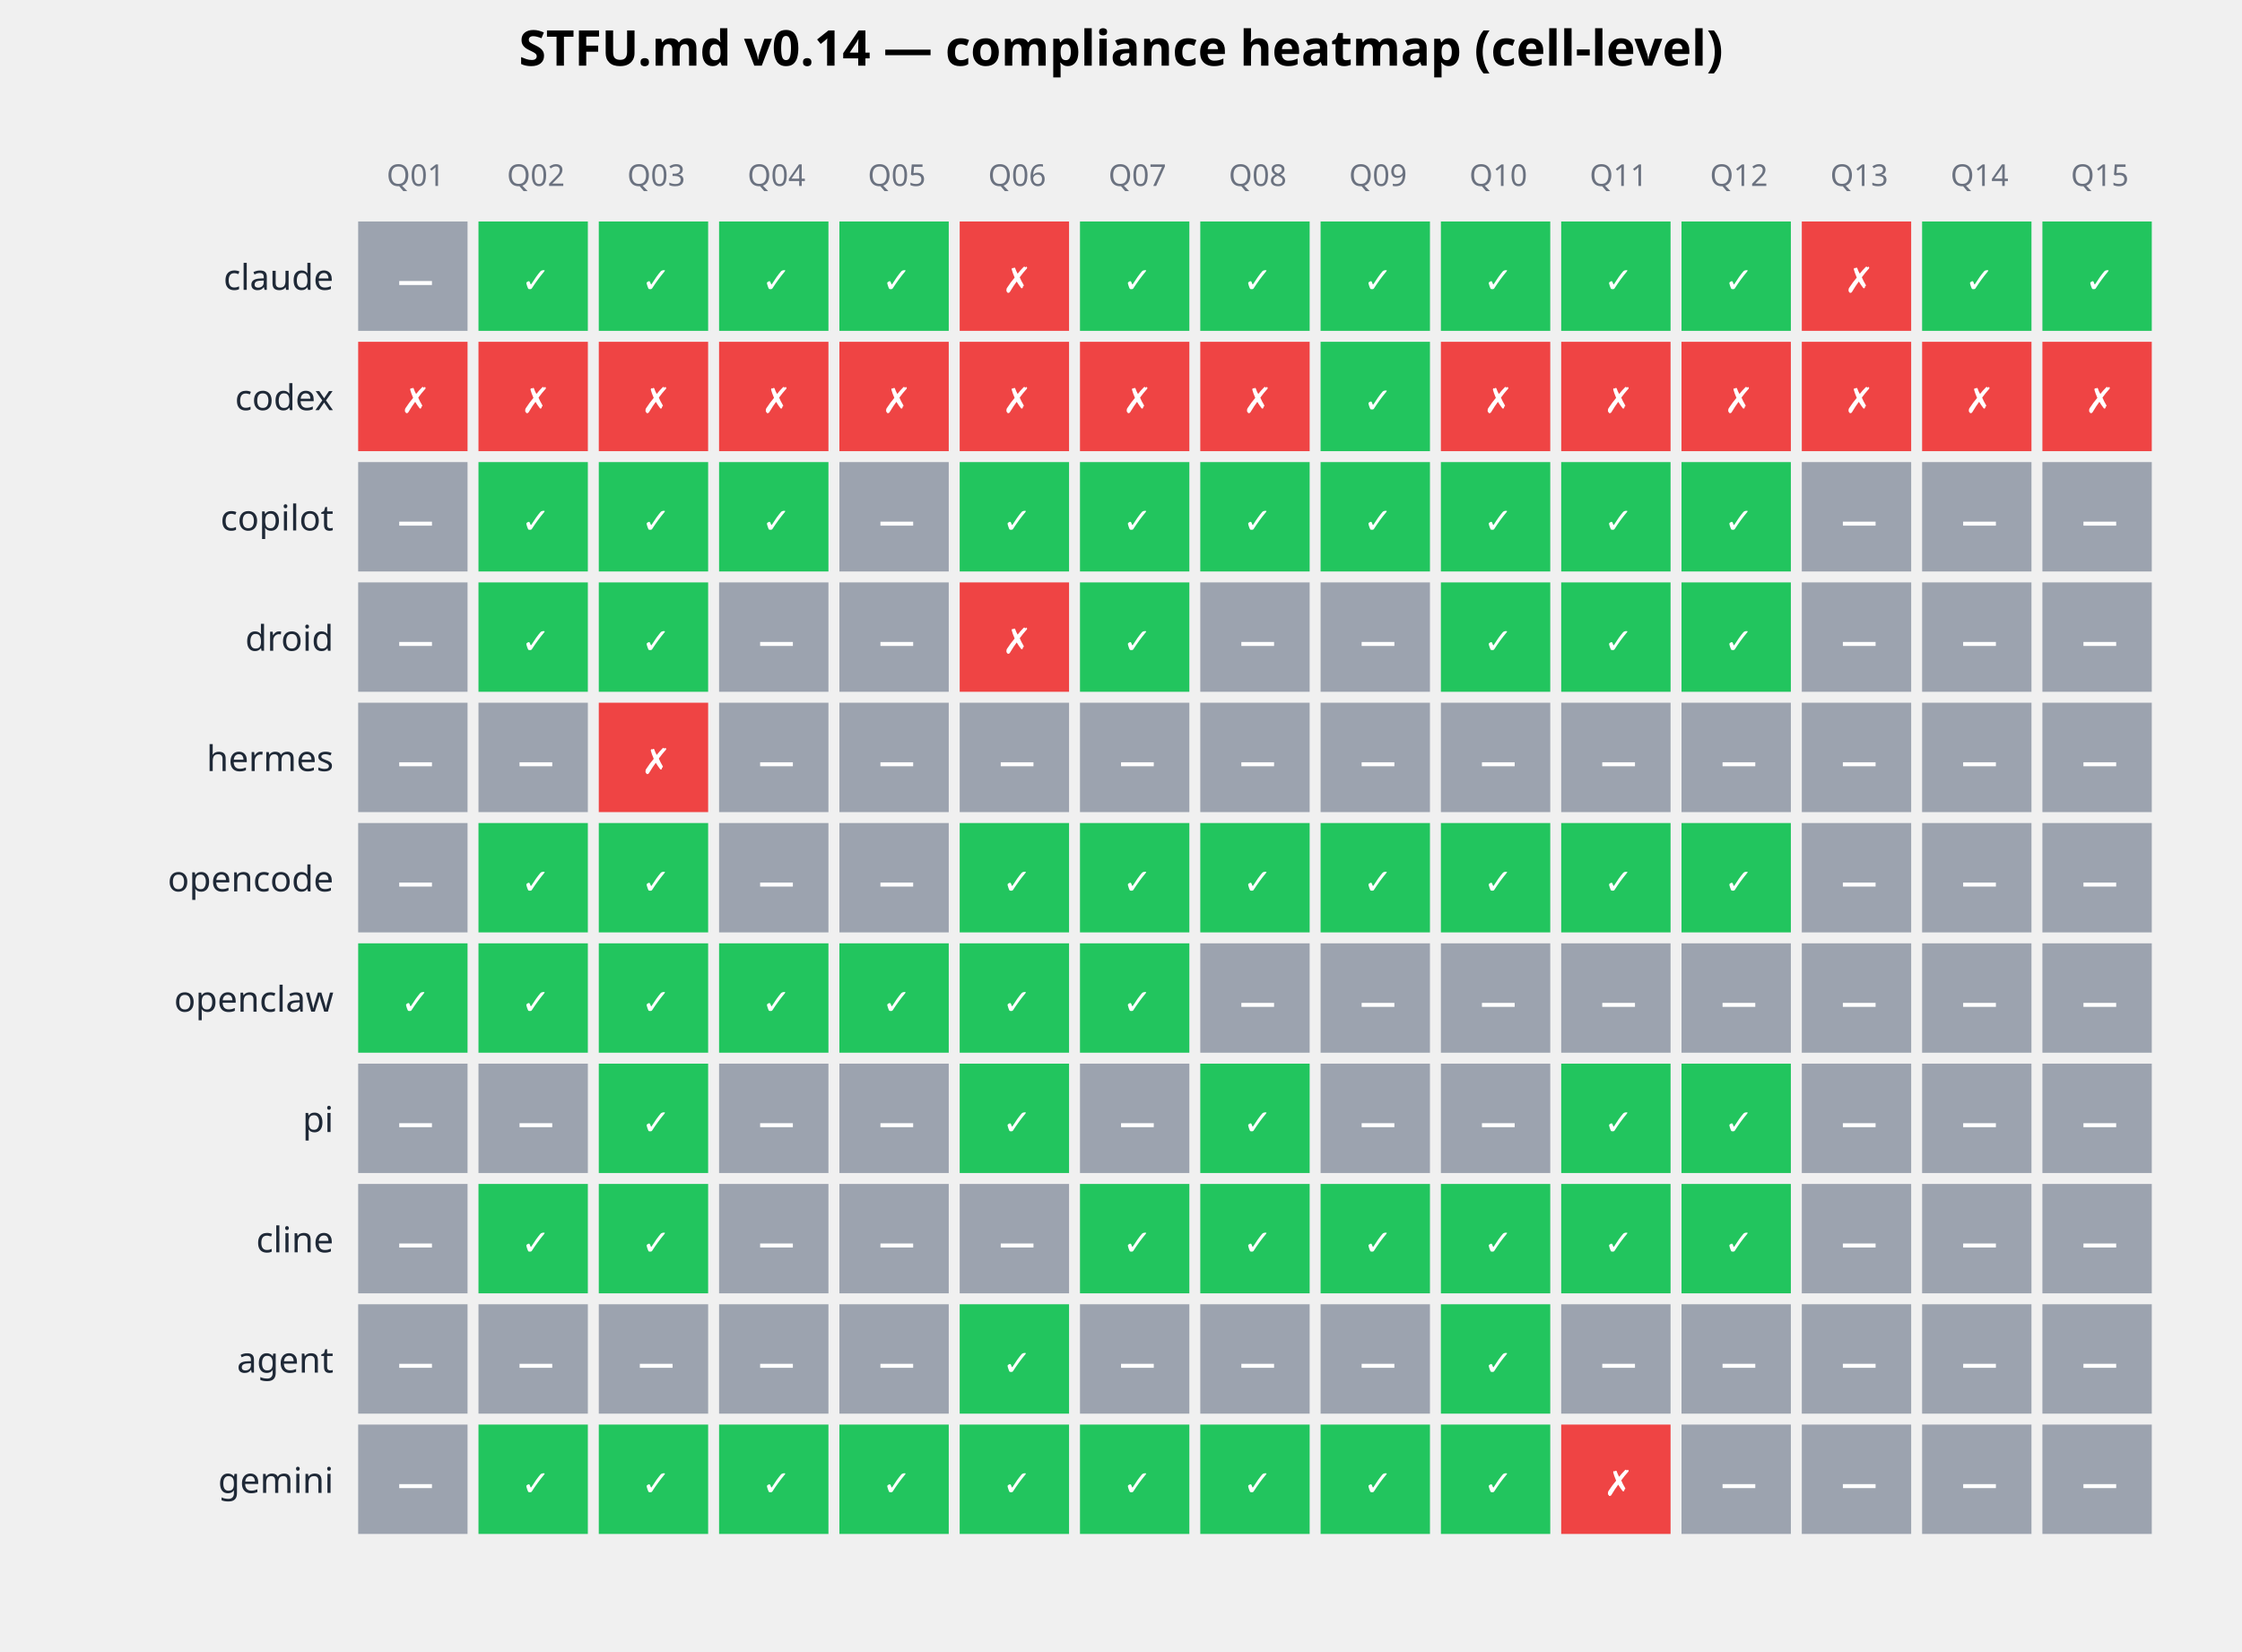
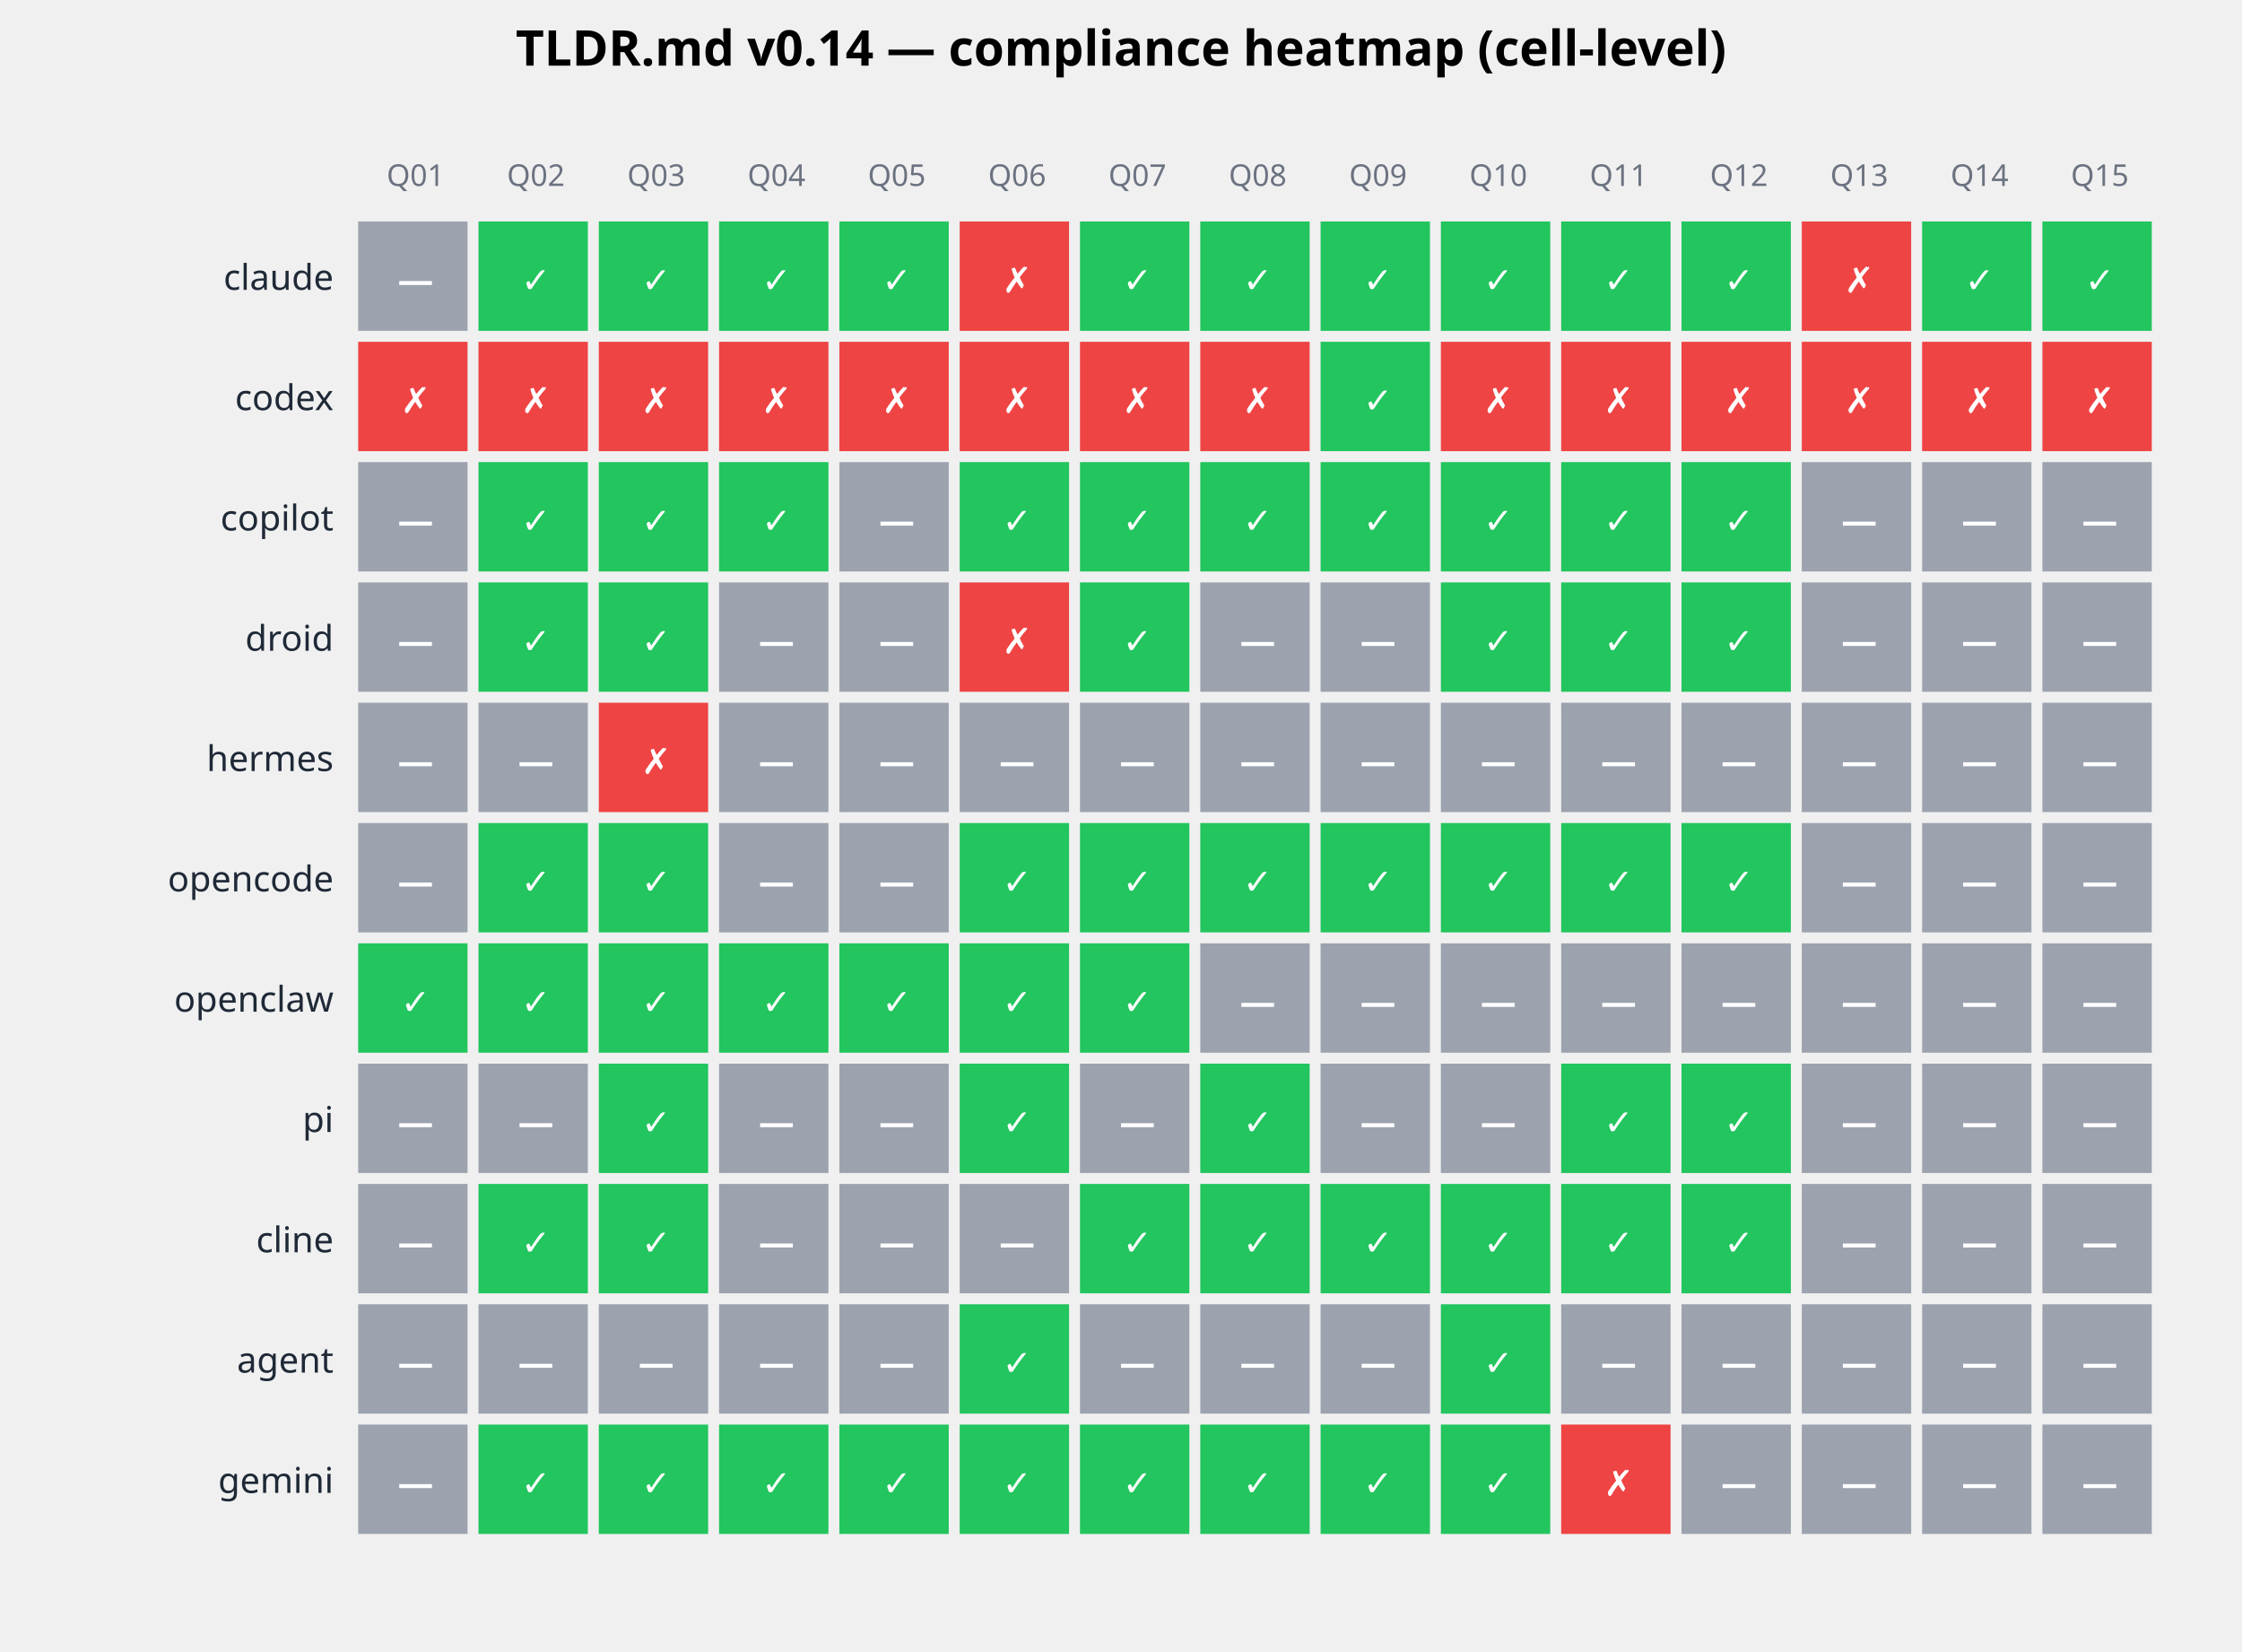
<svg xmlns="http://www.w3.org/2000/svg" viewBox="0 0 820 604" font-family="ui-sans-serif,system-ui,sans-serif" font-size="13">
  <style>
.title{font-size:18px;font-weight:600}
.gridline{stroke:#e5e7eb;stroke-width:1}
.bar-base{fill:#ef4444}
- .bar-stfu{fill:#22c55e}
+ .bar-tldr{fill:#22c55e}
.label{fill:#1f2937}
.label-sm{fill:#6b7280;font-size:11px}
.pass{fill:#22c55e}
.fail{fill:#ef4444}
.warn{fill:#f59e0b}
.gone{fill:#9ca3af}
</style>
-   <text x="410" y="24" text-anchor="middle" class="title">STFU.md v0.14 — compliance heatmap (cell-level)</text>
+   <text x="410" y="24" text-anchor="middle" class="title">TLDR.md v0.14 — compliance heatmap (cell-level)</text>
  <text x="152" y="68" text-anchor="middle" class="label-sm">Q01</text>
  <text x="196" y="68" text-anchor="middle" class="label-sm">Q02</text>
  <text x="240" y="68" text-anchor="middle" class="label-sm">Q03</text>
  <text x="284" y="68" text-anchor="middle" class="label-sm">Q04</text>
  <text x="328" y="68" text-anchor="middle" class="label-sm">Q05</text>
  <text x="372" y="68" text-anchor="middle" class="label-sm">Q06</text>
  <text x="416" y="68" text-anchor="middle" class="label-sm">Q07</text>
  <text x="460" y="68" text-anchor="middle" class="label-sm">Q08</text>
  <text x="504" y="68" text-anchor="middle" class="label-sm">Q09</text>
  <text x="548" y="68" text-anchor="middle" class="label-sm">Q10</text>
  <text x="592" y="68" text-anchor="middle" class="label-sm">Q11</text>
  <text x="636" y="68" text-anchor="middle" class="label-sm">Q12</text>
  <text x="680" y="68" text-anchor="middle" class="label-sm">Q13</text>
  <text x="724" y="68" text-anchor="middle" class="label-sm">Q14</text>
  <text x="768" y="68" text-anchor="middle" class="label-sm">Q15</text>
  <text x="122" y="106" text-anchor="end" class="label">claude</text>
  <rect x="131" y="81" width="40" height="40" class="gone" />
  <text x="152" y="107" text-anchor="middle" fill="white" font-weight="700">—</text>
  <rect x="175" y="81" width="40" height="40" class="pass" />
  <text x="196" y="107" text-anchor="middle" fill="white" font-weight="700">✓</text>
  <rect x="219" y="81" width="40" height="40" class="pass" />
  <text x="240" y="107" text-anchor="middle" fill="white" font-weight="700">✓</text>
  <rect x="263" y="81" width="40" height="40" class="pass" />
  <text x="284" y="107" text-anchor="middle" fill="white" font-weight="700">✓</text>
  <rect x="307" y="81" width="40" height="40" class="pass" />
  <text x="328" y="107" text-anchor="middle" fill="white" font-weight="700">✓</text>
  <rect x="351" y="81" width="40" height="40" class="fail" />
  <text x="372" y="107" text-anchor="middle" fill="white" font-weight="700">✗</text>
  <rect x="395" y="81" width="40" height="40" class="pass" />
  <text x="416" y="107" text-anchor="middle" fill="white" font-weight="700">✓</text>
  <rect x="439" y="81" width="40" height="40" class="pass" />
  <text x="460" y="107" text-anchor="middle" fill="white" font-weight="700">✓</text>
  <rect x="483" y="81" width="40" height="40" class="pass" />
  <text x="504" y="107" text-anchor="middle" fill="white" font-weight="700">✓</text>
  <rect x="527" y="81" width="40" height="40" class="pass" />
  <text x="548" y="107" text-anchor="middle" fill="white" font-weight="700">✓</text>
  <rect x="571" y="81" width="40" height="40" class="pass" />
  <text x="592" y="107" text-anchor="middle" fill="white" font-weight="700">✓</text>
  <rect x="615" y="81" width="40" height="40" class="pass" />
  <text x="636" y="107" text-anchor="middle" fill="white" font-weight="700">✓</text>
  <rect x="659" y="81" width="40" height="40" class="fail" />
  <text x="680" y="107" text-anchor="middle" fill="white" font-weight="700">✗</text>
  <rect x="703" y="81" width="40" height="40" class="pass" />
  <text x="724" y="107" text-anchor="middle" fill="white" font-weight="700">✓</text>
  <rect x="747" y="81" width="40" height="40" class="pass" />
  <text x="768" y="107" text-anchor="middle" fill="white" font-weight="700">✓</text>
  <text x="122" y="150" text-anchor="end" class="label">codex</text>
  <rect x="131" y="125" width="40" height="40" class="fail" />
  <text x="152" y="151" text-anchor="middle" fill="white" font-weight="700">✗</text>
  <rect x="175" y="125" width="40" height="40" class="fail" />
  <text x="196" y="151" text-anchor="middle" fill="white" font-weight="700">✗</text>
  <rect x="219" y="125" width="40" height="40" class="fail" />
  <text x="240" y="151" text-anchor="middle" fill="white" font-weight="700">✗</text>
  <rect x="263" y="125" width="40" height="40" class="fail" />
  <text x="284" y="151" text-anchor="middle" fill="white" font-weight="700">✗</text>
  <rect x="307" y="125" width="40" height="40" class="fail" />
  <text x="328" y="151" text-anchor="middle" fill="white" font-weight="700">✗</text>
  <rect x="351" y="125" width="40" height="40" class="fail" />
  <text x="372" y="151" text-anchor="middle" fill="white" font-weight="700">✗</text>
  <rect x="395" y="125" width="40" height="40" class="fail" />
  <text x="416" y="151" text-anchor="middle" fill="white" font-weight="700">✗</text>
  <rect x="439" y="125" width="40" height="40" class="fail" />
  <text x="460" y="151" text-anchor="middle" fill="white" font-weight="700">✗</text>
  <rect x="483" y="125" width="40" height="40" class="pass" />
  <text x="504" y="151" text-anchor="middle" fill="white" font-weight="700">✓</text>
  <rect x="527" y="125" width="40" height="40" class="fail" />
  <text x="548" y="151" text-anchor="middle" fill="white" font-weight="700">✗</text>
  <rect x="571" y="125" width="40" height="40" class="fail" />
  <text x="592" y="151" text-anchor="middle" fill="white" font-weight="700">✗</text>
  <rect x="615" y="125" width="40" height="40" class="fail" />
  <text x="636" y="151" text-anchor="middle" fill="white" font-weight="700">✗</text>
  <rect x="659" y="125" width="40" height="40" class="fail" />
  <text x="680" y="151" text-anchor="middle" fill="white" font-weight="700">✗</text>
  <rect x="703" y="125" width="40" height="40" class="fail" />
  <text x="724" y="151" text-anchor="middle" fill="white" font-weight="700">✗</text>
  <rect x="747" y="125" width="40" height="40" class="fail" />
  <text x="768" y="151" text-anchor="middle" fill="white" font-weight="700">✗</text>
  <text x="122" y="194" text-anchor="end" class="label">copilot</text>
  <rect x="131" y="169" width="40" height="40" class="gone" />
  <text x="152" y="195" text-anchor="middle" fill="white" font-weight="700">—</text>
  <rect x="175" y="169" width="40" height="40" class="pass" />
  <text x="196" y="195" text-anchor="middle" fill="white" font-weight="700">✓</text>
  <rect x="219" y="169" width="40" height="40" class="pass" />
  <text x="240" y="195" text-anchor="middle" fill="white" font-weight="700">✓</text>
  <rect x="263" y="169" width="40" height="40" class="pass" />
  <text x="284" y="195" text-anchor="middle" fill="white" font-weight="700">✓</text>
  <rect x="307" y="169" width="40" height="40" class="gone" />
  <text x="328" y="195" text-anchor="middle" fill="white" font-weight="700">—</text>
  <rect x="351" y="169" width="40" height="40" class="pass" />
  <text x="372" y="195" text-anchor="middle" fill="white" font-weight="700">✓</text>
  <rect x="395" y="169" width="40" height="40" class="pass" />
  <text x="416" y="195" text-anchor="middle" fill="white" font-weight="700">✓</text>
  <rect x="439" y="169" width="40" height="40" class="pass" />
  <text x="460" y="195" text-anchor="middle" fill="white" font-weight="700">✓</text>
  <rect x="483" y="169" width="40" height="40" class="pass" />
  <text x="504" y="195" text-anchor="middle" fill="white" font-weight="700">✓</text>
  <rect x="527" y="169" width="40" height="40" class="pass" />
  <text x="548" y="195" text-anchor="middle" fill="white" font-weight="700">✓</text>
  <rect x="571" y="169" width="40" height="40" class="pass" />
  <text x="592" y="195" text-anchor="middle" fill="white" font-weight="700">✓</text>
  <rect x="615" y="169" width="40" height="40" class="pass" />
  <text x="636" y="195" text-anchor="middle" fill="white" font-weight="700">✓</text>
  <rect x="659" y="169" width="40" height="40" class="gone" />
  <text x="680" y="195" text-anchor="middle" fill="white" font-weight="700">—</text>
  <rect x="703" y="169" width="40" height="40" class="gone" />
  <text x="724" y="195" text-anchor="middle" fill="white" font-weight="700">—</text>
  <rect x="747" y="169" width="40" height="40" class="gone" />
  <text x="768" y="195" text-anchor="middle" fill="white" font-weight="700">—</text>
  <text x="122" y="238" text-anchor="end" class="label">droid</text>
  <rect x="131" y="213" width="40" height="40" class="gone" />
  <text x="152" y="239" text-anchor="middle" fill="white" font-weight="700">—</text>
  <rect x="175" y="213" width="40" height="40" class="pass" />
  <text x="196" y="239" text-anchor="middle" fill="white" font-weight="700">✓</text>
  <rect x="219" y="213" width="40" height="40" class="pass" />
  <text x="240" y="239" text-anchor="middle" fill="white" font-weight="700">✓</text>
  <rect x="263" y="213" width="40" height="40" class="gone" />
  <text x="284" y="239" text-anchor="middle" fill="white" font-weight="700">—</text>
  <rect x="307" y="213" width="40" height="40" class="gone" />
  <text x="328" y="239" text-anchor="middle" fill="white" font-weight="700">—</text>
  <rect x="351" y="213" width="40" height="40" class="fail" />
  <text x="372" y="239" text-anchor="middle" fill="white" font-weight="700">✗</text>
  <rect x="395" y="213" width="40" height="40" class="pass" />
  <text x="416" y="239" text-anchor="middle" fill="white" font-weight="700">✓</text>
  <rect x="439" y="213" width="40" height="40" class="gone" />
  <text x="460" y="239" text-anchor="middle" fill="white" font-weight="700">—</text>
  <rect x="483" y="213" width="40" height="40" class="gone" />
  <text x="504" y="239" text-anchor="middle" fill="white" font-weight="700">—</text>
  <rect x="527" y="213" width="40" height="40" class="pass" />
  <text x="548" y="239" text-anchor="middle" fill="white" font-weight="700">✓</text>
  <rect x="571" y="213" width="40" height="40" class="pass" />
  <text x="592" y="239" text-anchor="middle" fill="white" font-weight="700">✓</text>
  <rect x="615" y="213" width="40" height="40" class="pass" />
  <text x="636" y="239" text-anchor="middle" fill="white" font-weight="700">✓</text>
  <rect x="659" y="213" width="40" height="40" class="gone" />
  <text x="680" y="239" text-anchor="middle" fill="white" font-weight="700">—</text>
  <rect x="703" y="213" width="40" height="40" class="gone" />
  <text x="724" y="239" text-anchor="middle" fill="white" font-weight="700">—</text>
  <rect x="747" y="213" width="40" height="40" class="gone" />
  <text x="768" y="239" text-anchor="middle" fill="white" font-weight="700">—</text>
  <text x="122" y="282" text-anchor="end" class="label">hermes</text>
  <rect x="131" y="257" width="40" height="40" class="gone" />
  <text x="152" y="283" text-anchor="middle" fill="white" font-weight="700">—</text>
  <rect x="175" y="257" width="40" height="40" class="gone" />
  <text x="196" y="283" text-anchor="middle" fill="white" font-weight="700">—</text>
  <rect x="219" y="257" width="40" height="40" class="fail" />
  <text x="240" y="283" text-anchor="middle" fill="white" font-weight="700">✗</text>
  <rect x="263" y="257" width="40" height="40" class="gone" />
  <text x="284" y="283" text-anchor="middle" fill="white" font-weight="700">—</text>
  <rect x="307" y="257" width="40" height="40" class="gone" />
  <text x="328" y="283" text-anchor="middle" fill="white" font-weight="700">—</text>
  <rect x="351" y="257" width="40" height="40" class="gone" />
  <text x="372" y="283" text-anchor="middle" fill="white" font-weight="700">—</text>
  <rect x="395" y="257" width="40" height="40" class="gone" />
  <text x="416" y="283" text-anchor="middle" fill="white" font-weight="700">—</text>
  <rect x="439" y="257" width="40" height="40" class="gone" />
  <text x="460" y="283" text-anchor="middle" fill="white" font-weight="700">—</text>
  <rect x="483" y="257" width="40" height="40" class="gone" />
  <text x="504" y="283" text-anchor="middle" fill="white" font-weight="700">—</text>
  <rect x="527" y="257" width="40" height="40" class="gone" />
  <text x="548" y="283" text-anchor="middle" fill="white" font-weight="700">—</text>
  <rect x="571" y="257" width="40" height="40" class="gone" />
  <text x="592" y="283" text-anchor="middle" fill="white" font-weight="700">—</text>
  <rect x="615" y="257" width="40" height="40" class="gone" />
  <text x="636" y="283" text-anchor="middle" fill="white" font-weight="700">—</text>
  <rect x="659" y="257" width="40" height="40" class="gone" />
  <text x="680" y="283" text-anchor="middle" fill="white" font-weight="700">—</text>
  <rect x="703" y="257" width="40" height="40" class="gone" />
  <text x="724" y="283" text-anchor="middle" fill="white" font-weight="700">—</text>
  <rect x="747" y="257" width="40" height="40" class="gone" />
  <text x="768" y="283" text-anchor="middle" fill="white" font-weight="700">—</text>
  <text x="122" y="326" text-anchor="end" class="label">opencode</text>
  <rect x="131" y="301" width="40" height="40" class="gone" />
  <text x="152" y="327" text-anchor="middle" fill="white" font-weight="700">—</text>
  <rect x="175" y="301" width="40" height="40" class="pass" />
  <text x="196" y="327" text-anchor="middle" fill="white" font-weight="700">✓</text>
  <rect x="219" y="301" width="40" height="40" class="pass" />
  <text x="240" y="327" text-anchor="middle" fill="white" font-weight="700">✓</text>
  <rect x="263" y="301" width="40" height="40" class="gone" />
  <text x="284" y="327" text-anchor="middle" fill="white" font-weight="700">—</text>
  <rect x="307" y="301" width="40" height="40" class="gone" />
  <text x="328" y="327" text-anchor="middle" fill="white" font-weight="700">—</text>
  <rect x="351" y="301" width="40" height="40" class="pass" />
  <text x="372" y="327" text-anchor="middle" fill="white" font-weight="700">✓</text>
  <rect x="395" y="301" width="40" height="40" class="pass" />
  <text x="416" y="327" text-anchor="middle" fill="white" font-weight="700">✓</text>
  <rect x="439" y="301" width="40" height="40" class="pass" />
  <text x="460" y="327" text-anchor="middle" fill="white" font-weight="700">✓</text>
  <rect x="483" y="301" width="40" height="40" class="pass" />
  <text x="504" y="327" text-anchor="middle" fill="white" font-weight="700">✓</text>
  <rect x="527" y="301" width="40" height="40" class="pass" />
  <text x="548" y="327" text-anchor="middle" fill="white" font-weight="700">✓</text>
  <rect x="571" y="301" width="40" height="40" class="pass" />
  <text x="592" y="327" text-anchor="middle" fill="white" font-weight="700">✓</text>
  <rect x="615" y="301" width="40" height="40" class="pass" />
  <text x="636" y="327" text-anchor="middle" fill="white" font-weight="700">✓</text>
  <rect x="659" y="301" width="40" height="40" class="gone" />
  <text x="680" y="327" text-anchor="middle" fill="white" font-weight="700">—</text>
  <rect x="703" y="301" width="40" height="40" class="gone" />
  <text x="724" y="327" text-anchor="middle" fill="white" font-weight="700">—</text>
  <rect x="747" y="301" width="40" height="40" class="gone" />
  <text x="768" y="327" text-anchor="middle" fill="white" font-weight="700">—</text>
  <text x="122" y="370" text-anchor="end" class="label">openclaw</text>
  <rect x="131" y="345" width="40" height="40" class="pass" />
  <text x="152" y="371" text-anchor="middle" fill="white" font-weight="700">✓</text>
  <rect x="175" y="345" width="40" height="40" class="pass" />
  <text x="196" y="371" text-anchor="middle" fill="white" font-weight="700">✓</text>
  <rect x="219" y="345" width="40" height="40" class="pass" />
  <text x="240" y="371" text-anchor="middle" fill="white" font-weight="700">✓</text>
  <rect x="263" y="345" width="40" height="40" class="pass" />
  <text x="284" y="371" text-anchor="middle" fill="white" font-weight="700">✓</text>
  <rect x="307" y="345" width="40" height="40" class="pass" />
  <text x="328" y="371" text-anchor="middle" fill="white" font-weight="700">✓</text>
  <rect x="351" y="345" width="40" height="40" class="pass" />
  <text x="372" y="371" text-anchor="middle" fill="white" font-weight="700">✓</text>
  <rect x="395" y="345" width="40" height="40" class="pass" />
  <text x="416" y="371" text-anchor="middle" fill="white" font-weight="700">✓</text>
  <rect x="439" y="345" width="40" height="40" class="gone" />
  <text x="460" y="371" text-anchor="middle" fill="white" font-weight="700">—</text>
  <rect x="483" y="345" width="40" height="40" class="gone" />
  <text x="504" y="371" text-anchor="middle" fill="white" font-weight="700">—</text>
  <rect x="527" y="345" width="40" height="40" class="gone" />
  <text x="548" y="371" text-anchor="middle" fill="white" font-weight="700">—</text>
  <rect x="571" y="345" width="40" height="40" class="gone" />
  <text x="592" y="371" text-anchor="middle" fill="white" font-weight="700">—</text>
  <rect x="615" y="345" width="40" height="40" class="gone" />
  <text x="636" y="371" text-anchor="middle" fill="white" font-weight="700">—</text>
  <rect x="659" y="345" width="40" height="40" class="gone" />
  <text x="680" y="371" text-anchor="middle" fill="white" font-weight="700">—</text>
  <rect x="703" y="345" width="40" height="40" class="gone" />
  <text x="724" y="371" text-anchor="middle" fill="white" font-weight="700">—</text>
  <rect x="747" y="345" width="40" height="40" class="gone" />
  <text x="768" y="371" text-anchor="middle" fill="white" font-weight="700">—</text>
  <text x="122" y="414" text-anchor="end" class="label">pi</text>
  <rect x="131" y="389" width="40" height="40" class="gone" />
  <text x="152" y="415" text-anchor="middle" fill="white" font-weight="700">—</text>
  <rect x="175" y="389" width="40" height="40" class="gone" />
  <text x="196" y="415" text-anchor="middle" fill="white" font-weight="700">—</text>
  <rect x="219" y="389" width="40" height="40" class="pass" />
  <text x="240" y="415" text-anchor="middle" fill="white" font-weight="700">✓</text>
  <rect x="263" y="389" width="40" height="40" class="gone" />
  <text x="284" y="415" text-anchor="middle" fill="white" font-weight="700">—</text>
  <rect x="307" y="389" width="40" height="40" class="gone" />
  <text x="328" y="415" text-anchor="middle" fill="white" font-weight="700">—</text>
  <rect x="351" y="389" width="40" height="40" class="pass" />
  <text x="372" y="415" text-anchor="middle" fill="white" font-weight="700">✓</text>
  <rect x="395" y="389" width="40" height="40" class="gone" />
  <text x="416" y="415" text-anchor="middle" fill="white" font-weight="700">—</text>
  <rect x="439" y="389" width="40" height="40" class="pass" />
  <text x="460" y="415" text-anchor="middle" fill="white" font-weight="700">✓</text>
  <rect x="483" y="389" width="40" height="40" class="gone" />
  <text x="504" y="415" text-anchor="middle" fill="white" font-weight="700">—</text>
  <rect x="527" y="389" width="40" height="40" class="gone" />
  <text x="548" y="415" text-anchor="middle" fill="white" font-weight="700">—</text>
  <rect x="571" y="389" width="40" height="40" class="pass" />
  <text x="592" y="415" text-anchor="middle" fill="white" font-weight="700">✓</text>
  <rect x="615" y="389" width="40" height="40" class="pass" />
  <text x="636" y="415" text-anchor="middle" fill="white" font-weight="700">✓</text>
  <rect x="659" y="389" width="40" height="40" class="gone" />
  <text x="680" y="415" text-anchor="middle" fill="white" font-weight="700">—</text>
  <rect x="703" y="389" width="40" height="40" class="gone" />
  <text x="724" y="415" text-anchor="middle" fill="white" font-weight="700">—</text>
  <rect x="747" y="389" width="40" height="40" class="gone" />
  <text x="768" y="415" text-anchor="middle" fill="white" font-weight="700">—</text>
  <text x="122" y="458" text-anchor="end" class="label">cline</text>
  <rect x="131" y="433" width="40" height="40" class="gone" />
  <text x="152" y="459" text-anchor="middle" fill="white" font-weight="700">—</text>
  <rect x="175" y="433" width="40" height="40" class="pass" />
  <text x="196" y="459" text-anchor="middle" fill="white" font-weight="700">✓</text>
  <rect x="219" y="433" width="40" height="40" class="pass" />
  <text x="240" y="459" text-anchor="middle" fill="white" font-weight="700">✓</text>
  <rect x="263" y="433" width="40" height="40" class="gone" />
  <text x="284" y="459" text-anchor="middle" fill="white" font-weight="700">—</text>
  <rect x="307" y="433" width="40" height="40" class="gone" />
  <text x="328" y="459" text-anchor="middle" fill="white" font-weight="700">—</text>
  <rect x="351" y="433" width="40" height="40" class="gone" />
  <text x="372" y="459" text-anchor="middle" fill="white" font-weight="700">—</text>
  <rect x="395" y="433" width="40" height="40" class="pass" />
  <text x="416" y="459" text-anchor="middle" fill="white" font-weight="700">✓</text>
  <rect x="439" y="433" width="40" height="40" class="pass" />
  <text x="460" y="459" text-anchor="middle" fill="white" font-weight="700">✓</text>
  <rect x="483" y="433" width="40" height="40" class="pass" />
  <text x="504" y="459" text-anchor="middle" fill="white" font-weight="700">✓</text>
  <rect x="527" y="433" width="40" height="40" class="pass" />
  <text x="548" y="459" text-anchor="middle" fill="white" font-weight="700">✓</text>
  <rect x="571" y="433" width="40" height="40" class="pass" />
  <text x="592" y="459" text-anchor="middle" fill="white" font-weight="700">✓</text>
  <rect x="615" y="433" width="40" height="40" class="pass" />
  <text x="636" y="459" text-anchor="middle" fill="white" font-weight="700">✓</text>
  <rect x="659" y="433" width="40" height="40" class="gone" />
  <text x="680" y="459" text-anchor="middle" fill="white" font-weight="700">—</text>
  <rect x="703" y="433" width="40" height="40" class="gone" />
  <text x="724" y="459" text-anchor="middle" fill="white" font-weight="700">—</text>
  <rect x="747" y="433" width="40" height="40" class="gone" />
  <text x="768" y="459" text-anchor="middle" fill="white" font-weight="700">—</text>
  <text x="122" y="502" text-anchor="end" class="label">agent</text>
  <rect x="131" y="477" width="40" height="40" class="gone" />
  <text x="152" y="503" text-anchor="middle" fill="white" font-weight="700">—</text>
  <rect x="175" y="477" width="40" height="40" class="gone" />
  <text x="196" y="503" text-anchor="middle" fill="white" font-weight="700">—</text>
  <rect x="219" y="477" width="40" height="40" class="gone" />
  <text x="240" y="503" text-anchor="middle" fill="white" font-weight="700">—</text>
  <rect x="263" y="477" width="40" height="40" class="gone" />
  <text x="284" y="503" text-anchor="middle" fill="white" font-weight="700">—</text>
  <rect x="307" y="477" width="40" height="40" class="gone" />
  <text x="328" y="503" text-anchor="middle" fill="white" font-weight="700">—</text>
  <rect x="351" y="477" width="40" height="40" class="pass" />
  <text x="372" y="503" text-anchor="middle" fill="white" font-weight="700">✓</text>
  <rect x="395" y="477" width="40" height="40" class="gone" />
  <text x="416" y="503" text-anchor="middle" fill="white" font-weight="700">—</text>
  <rect x="439" y="477" width="40" height="40" class="gone" />
  <text x="460" y="503" text-anchor="middle" fill="white" font-weight="700">—</text>
  <rect x="483" y="477" width="40" height="40" class="gone" />
  <text x="504" y="503" text-anchor="middle" fill="white" font-weight="700">—</text>
  <rect x="527" y="477" width="40" height="40" class="pass" />
  <text x="548" y="503" text-anchor="middle" fill="white" font-weight="700">✓</text>
  <rect x="571" y="477" width="40" height="40" class="gone" />
  <text x="592" y="503" text-anchor="middle" fill="white" font-weight="700">—</text>
  <rect x="615" y="477" width="40" height="40" class="gone" />
  <text x="636" y="503" text-anchor="middle" fill="white" font-weight="700">—</text>
  <rect x="659" y="477" width="40" height="40" class="gone" />
  <text x="680" y="503" text-anchor="middle" fill="white" font-weight="700">—</text>
  <rect x="703" y="477" width="40" height="40" class="gone" />
  <text x="724" y="503" text-anchor="middle" fill="white" font-weight="700">—</text>
  <rect x="747" y="477" width="40" height="40" class="gone" />
  <text x="768" y="503" text-anchor="middle" fill="white" font-weight="700">—</text>
  <text x="122" y="546" text-anchor="end" class="label">gemini</text>
  <rect x="131" y="521" width="40" height="40" class="gone" />
  <text x="152" y="547" text-anchor="middle" fill="white" font-weight="700">—</text>
  <rect x="175" y="521" width="40" height="40" class="pass" />
  <text x="196" y="547" text-anchor="middle" fill="white" font-weight="700">✓</text>
  <rect x="219" y="521" width="40" height="40" class="pass" />
  <text x="240" y="547" text-anchor="middle" fill="white" font-weight="700">✓</text>
  <rect x="263" y="521" width="40" height="40" class="pass" />
  <text x="284" y="547" text-anchor="middle" fill="white" font-weight="700">✓</text>
  <rect x="307" y="521" width="40" height="40" class="pass" />
  <text x="328" y="547" text-anchor="middle" fill="white" font-weight="700">✓</text>
  <rect x="351" y="521" width="40" height="40" class="pass" />
  <text x="372" y="547" text-anchor="middle" fill="white" font-weight="700">✓</text>
  <rect x="395" y="521" width="40" height="40" class="pass" />
  <text x="416" y="547" text-anchor="middle" fill="white" font-weight="700">✓</text>
  <rect x="439" y="521" width="40" height="40" class="pass" />
  <text x="460" y="547" text-anchor="middle" fill="white" font-weight="700">✓</text>
  <rect x="483" y="521" width="40" height="40" class="pass" />
  <text x="504" y="547" text-anchor="middle" fill="white" font-weight="700">✓</text>
  <rect x="527" y="521" width="40" height="40" class="pass" />
  <text x="548" y="547" text-anchor="middle" fill="white" font-weight="700">✓</text>
  <rect x="571" y="521" width="40" height="40" class="fail" />
  <text x="592" y="547" text-anchor="middle" fill="white" font-weight="700">✗</text>
  <rect x="615" y="521" width="40" height="40" class="gone" />
  <text x="636" y="547" text-anchor="middle" fill="white" font-weight="700">—</text>
  <rect x="659" y="521" width="40" height="40" class="gone" />
  <text x="680" y="547" text-anchor="middle" fill="white" font-weight="700">—</text>
  <rect x="703" y="521" width="40" height="40" class="gone" />
  <text x="724" y="547" text-anchor="middle" fill="white" font-weight="700">—</text>
  <rect x="747" y="521" width="40" height="40" class="gone" />
  <text x="768" y="547" text-anchor="middle" fill="white" font-weight="700">—</text>
</svg>
